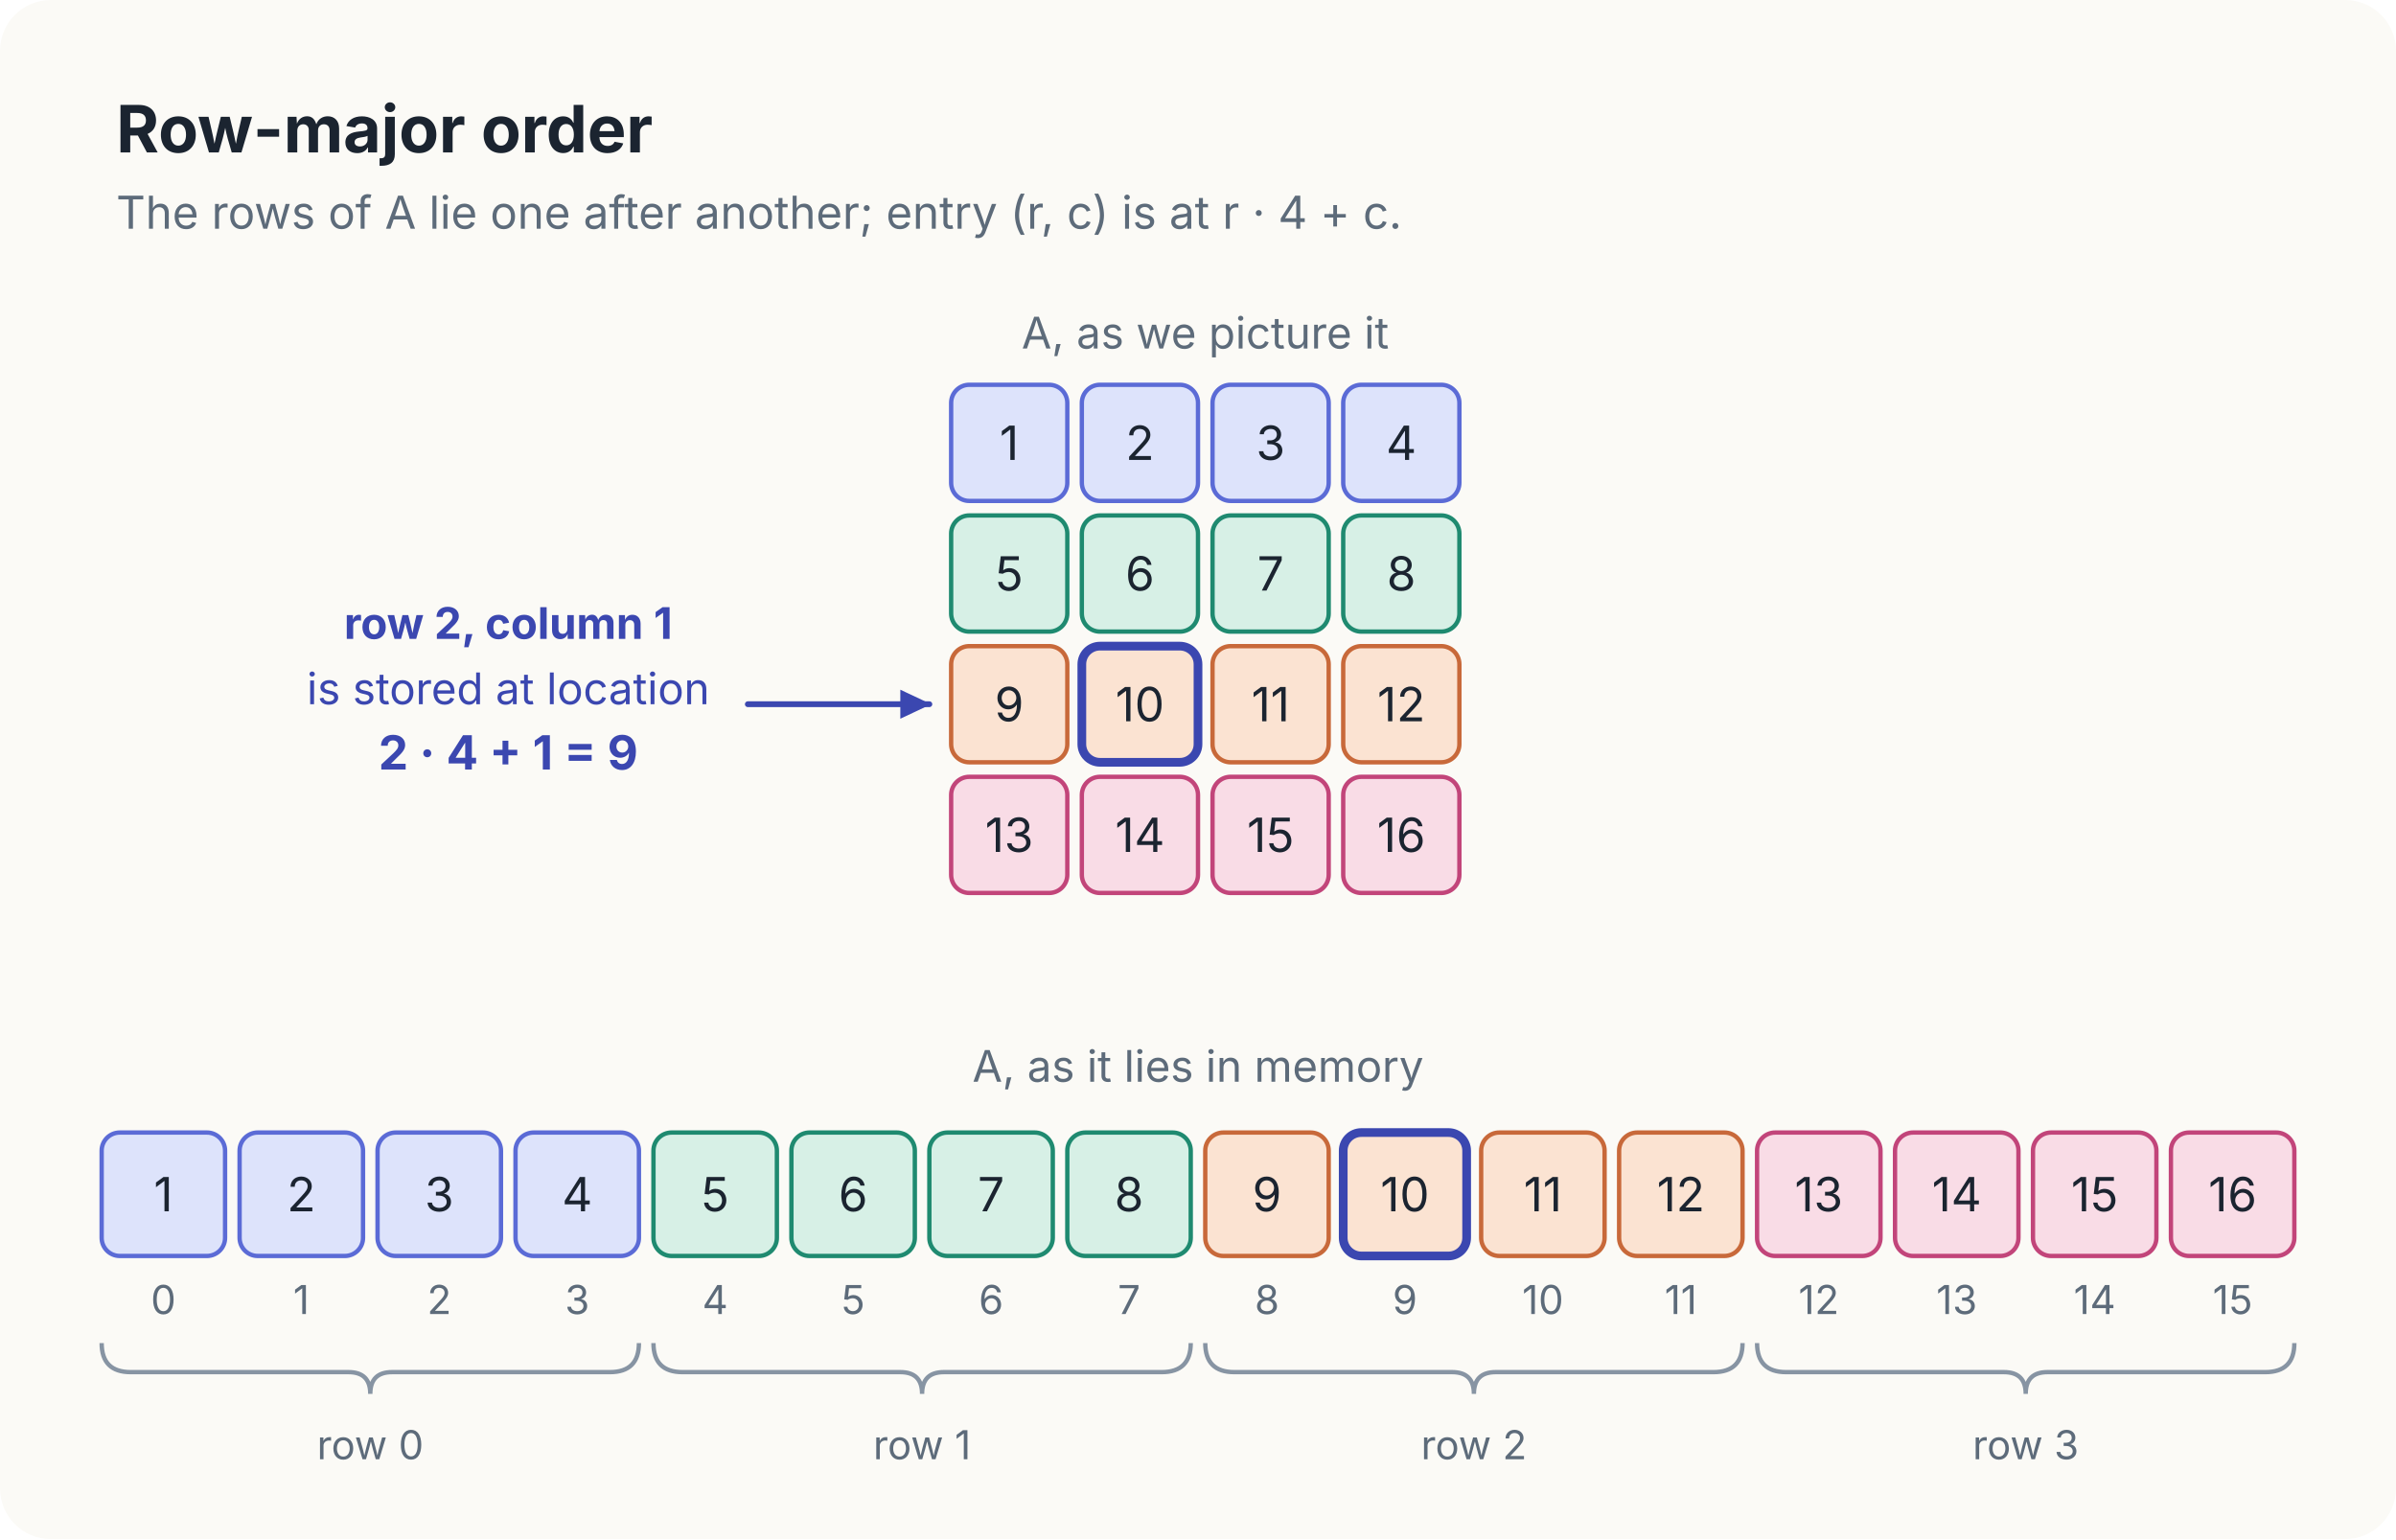
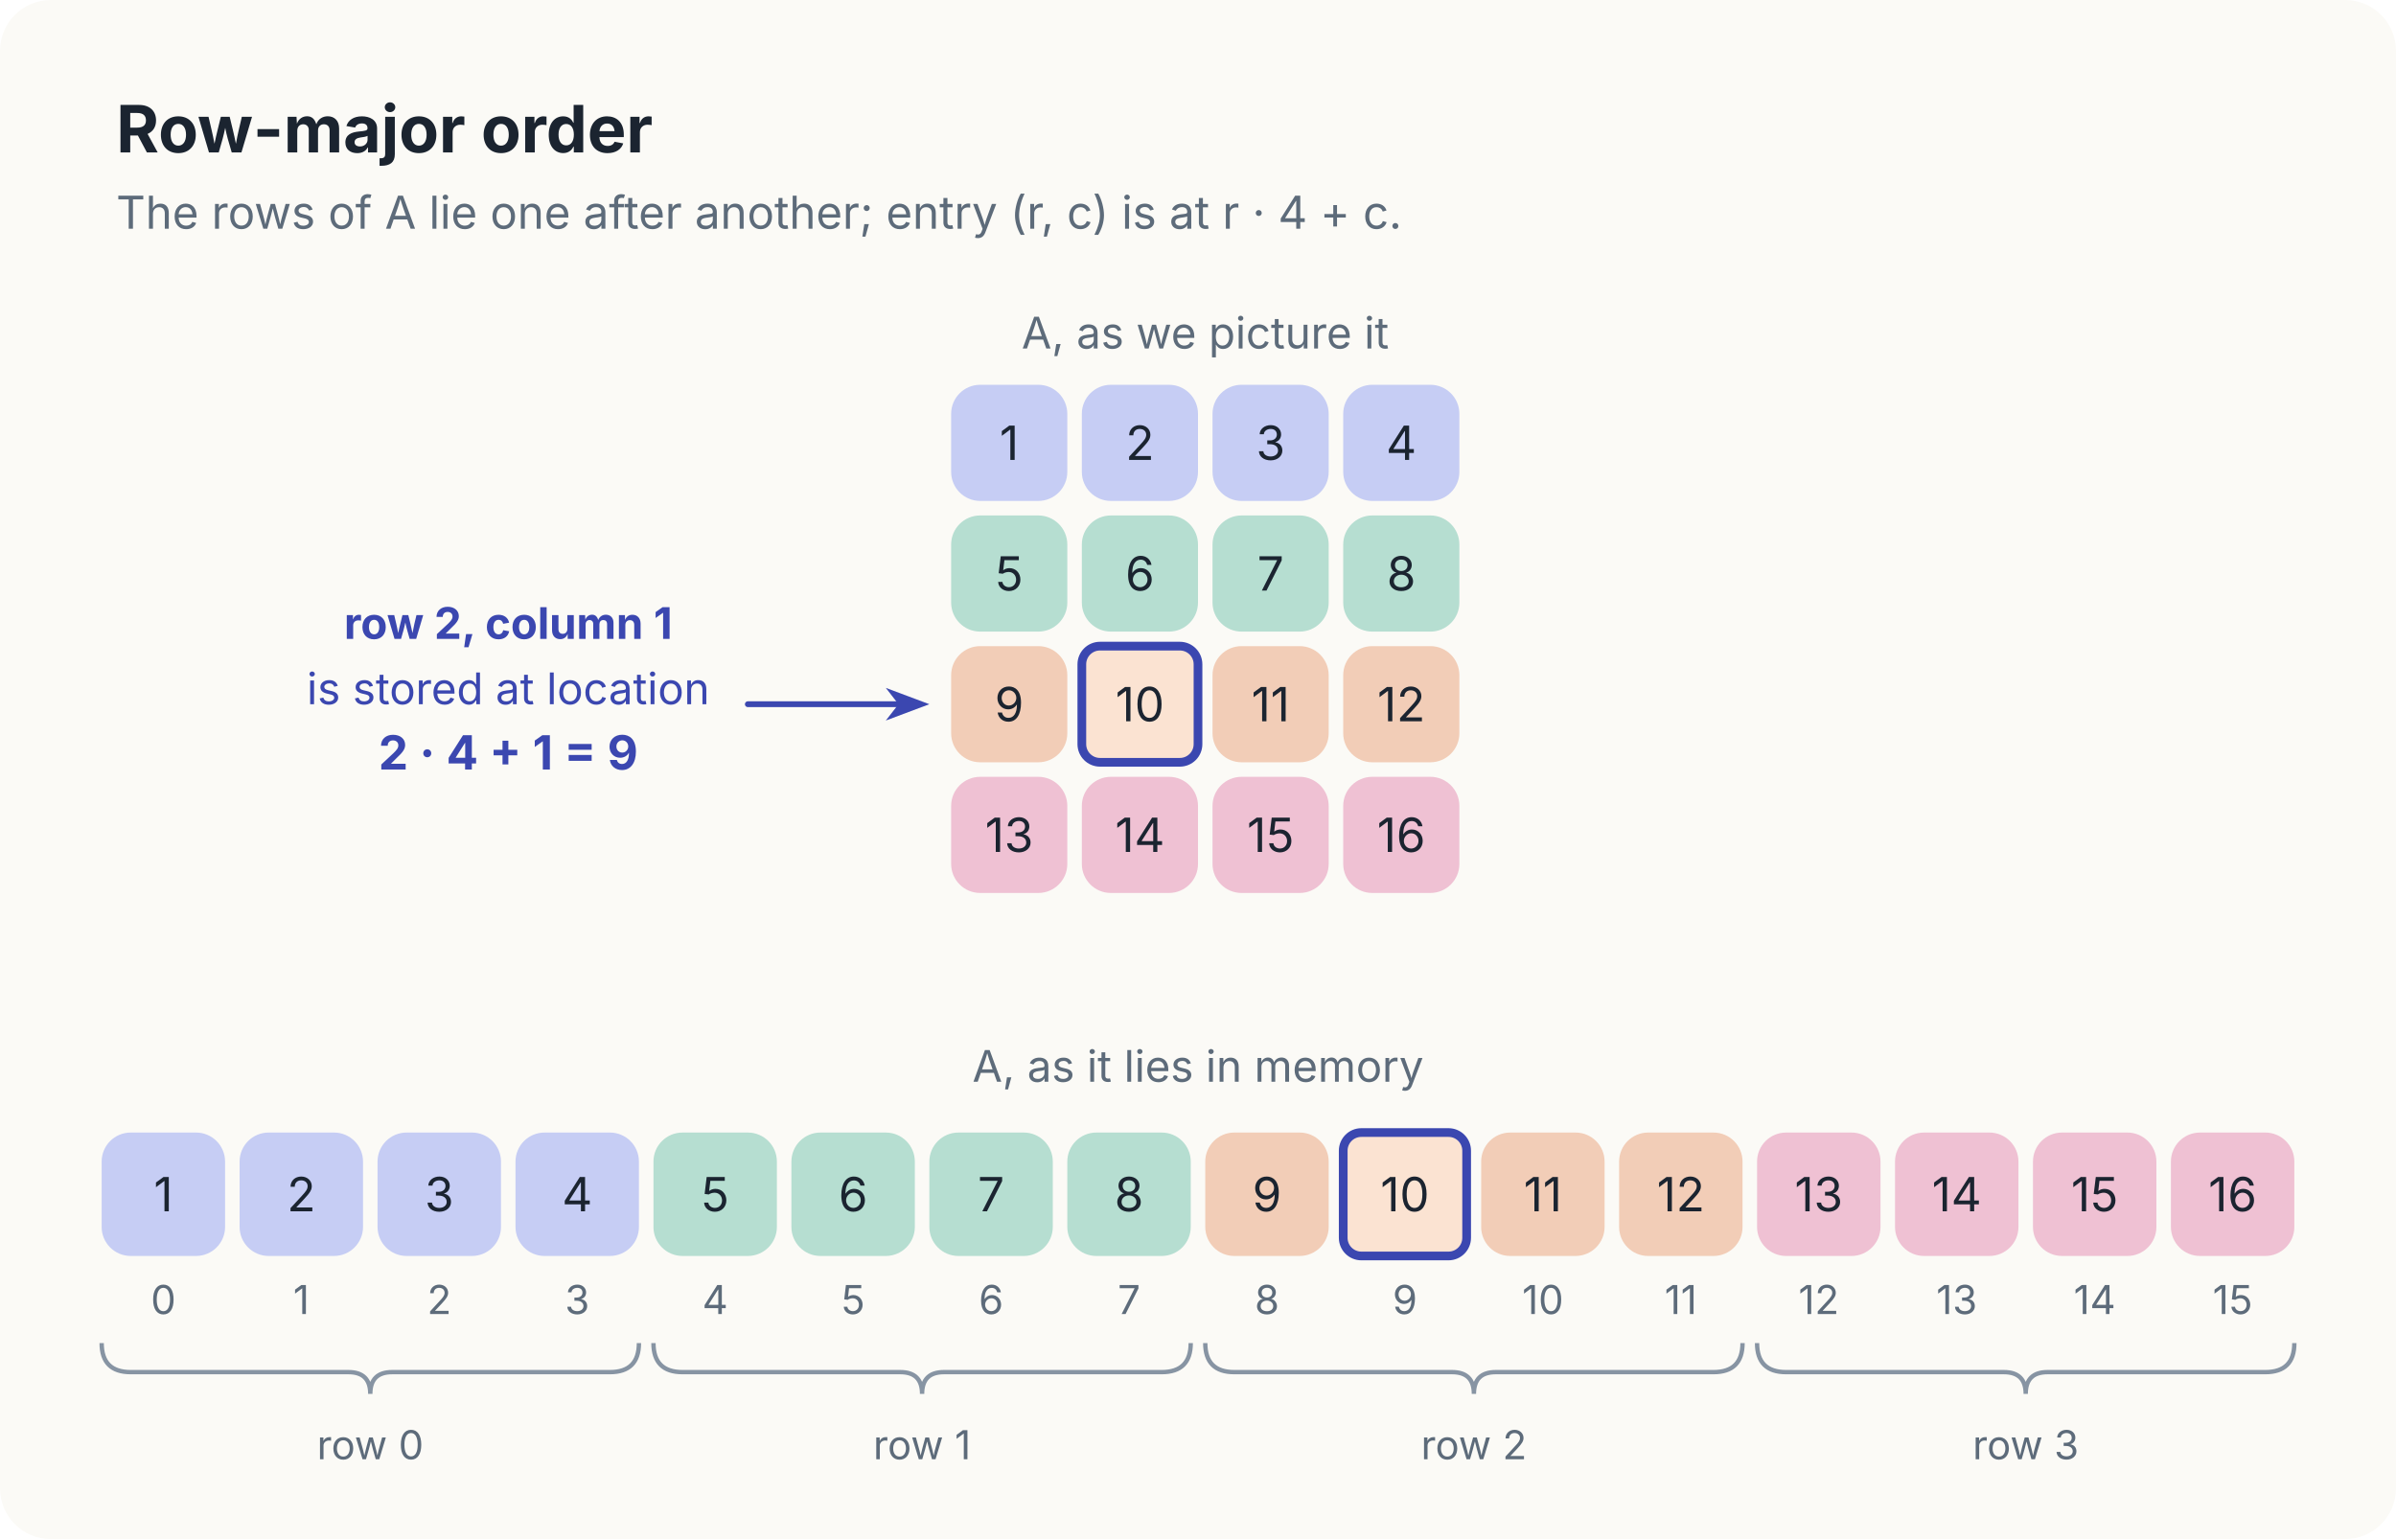
<svg xmlns="http://www.w3.org/2000/svg" viewBox="0 0 660 424" width="660" height="424" role="img" aria-label="Top: A as a 4 by 4 grid, 1 color per row; the entry 10 in row 2, column 1 is outlined. A note reads: row 2, column 1 is stored at location 2 times 4 plus 1 = 9. Bottom: the same 16 values in memory, locations 0 to 15, row 0 at 0 to 3, row 1 at 4 to 7, row 2 at 8 to 11 and row 3 at 12 to 15. The value 10 is outlined at location 9.">
+   <defs>
+     <filter id="m3-shadow" x="-10%" y="-20%" width="120%" height="160%">
+       <feDropShadow dx="0" dy="1" stdDeviation="1" flood-color="#000" flood-opacity="0.18" />
+       <feDropShadow dx="0" dy="1" stdDeviation="2" flood-color="#000" flood-opacity="0.10" />
+     </filter>
+   </defs>
  <style>
    text { font-family: Inter, "Segoe UI", "Helvetica Neue", Helvetica, Arial, sans-serif; fill: #1B2430; }
    .title { font-size: 18px; font-weight: 650; }
    .lede { font-size: 12.5px; fill: #5D6B7A; }
    .name { font-size: 14px; font-weight: 650; }
    .sub { font-size: 12px; fill: #5D6B7A; }
    .note { font-size: 12px; fill: #5D6B7A; }
    .tab { font-size: 11.5px; font-weight: 650; letter-spacing: 0.04em; fill: #5D6B7A; }
    .mono { font-family: "JetBrains Mono", "SF Mono", Menlo, Consolas, monospace; font-size: 12px; }
    .dim { fill: #8794A3; }
    .strong { font-weight: 700; }
    .trap { fill: #CF4526; font-weight: 700; }
    .pill { font-size: 11px; font-weight: 600; }
    .wire { fill: none; stroke: #3F5873; stroke-width: 1.8; stroke-linecap: round; stroke-linejoin: round; }
    .wire.danger { stroke: #CF4526; stroke-dasharray: 6 5; }
    .wire.idle { stroke: #7F8EA0; stroke-dasharray: 2 5; }
  </style>
  <defs>
    <filter id="lift" x="-10%" y="-10%" width="120%" height="135%">
      <feDropShadow dx="0" dy="2" stdDeviation="3" flood-color="#1B2430" flood-opacity="0.13" />
    </filter>
    <linearGradient id="thor-body" x1="0" y1="0" x2="0" y2="1">
      <stop offset="0" stop-color="#C6CCD5" />
      <stop offset="1" stop-color="#979EA9" />
    </linearGradient>
    <linearGradient id="switch-body" x1="0" y1="0" x2="0" y2="1">
      <stop offset="0" stop-color="#3B4656" />
      <stop offset="1" stop-color="#232B37" />
    </linearGradient>
-     <marker id="head" viewBox="0 0 10 10" refX="8.5" refY="5" markerUnits="userSpaceOnUse" markerWidth="11" markerHeight="11" orient="auto">
-       <path d="M0.5,1 L9,5 L0.5,9 Z" fill="#3F5873" />
+     <marker id="head" viewBox="0 0 12 9" refX="6" refY="4.5" markerUnits="userSpaceOnUse" markerWidth="12" markerHeight="9" orient="auto">
+       <path d="M0,0 L12,4.5 L0,9 L3.5,4.5 Z" fill="#3F5873" />
    </marker>
-     <marker id="head-danger" viewBox="0 0 10 10" refX="8.5" refY="5" markerUnits="userSpaceOnUse" markerWidth="11" markerHeight="11" orient="auto">
-       <path d="M0.5,1 L9,5 L0.5,9 Z" fill="#CF4526" />
+     <marker id="head-danger" viewBox="0 0 12 9" refX="6" refY="4.5" markerUnits="userSpaceOnUse" markerWidth="12" markerHeight="9" orient="auto">
+       <path d="M0,0 L12,4.5 L0,9 L3.5,4.5 Z" fill="#CF4526" />
    </marker>
-     <marker id="head-idle" viewBox="0 0 10 10" refX="8.5" refY="5" markerUnits="userSpaceOnUse" markerWidth="11" markerHeight="11" orient="auto">
-       <path d="M0.5,1 L9,5 L0.5,9 Z" fill="#7F8EA0" />
+     <marker id="head-idle" viewBox="0 0 12 9" refX="6" refY="4.5" markerUnits="userSpaceOnUse" markerWidth="12" markerHeight="9" orient="auto">
+       <path d="M0,0 L12,4.5 L0,9 L3.5,4.5 Z" fill="#7F8EA0" />
    </marker>
  </defs>
  <rect width="660" height="424" rx="14" fill="#FBFAF6" />
  <text x="32.0" y="42.0" class="title" text-anchor="start" xml:space="preserve">Row-major order</text>
  <text x="32.0" y="63.0" class="lede" text-anchor="start" xml:space="preserve">The rows of A lie one after another; entry (r, c) is at r · 4 + c.</text>
  <defs>
-     <marker id="tip-ink" viewBox="0 0 10 10" refX="8.5" refY="5" markerUnits="userSpaceOnUse" markerWidth="10" markerHeight="10" orient="auto">
-       <path d="M0.5,1 L9,5 L0.5,9 Z" fill="#3F5873" />
+     <marker id="tip-ink" viewBox="0 0 12 9" refX="6" refY="4.5" markerUnits="userSpaceOnUse" markerWidth="12" markerHeight="9" orient="auto">
+       <path d="M0,0 L12,4.5 L0,9 L3.5,4.5 Z" fill="#3F5873" />
    </marker>
-     <marker id="tip-deep" viewBox="0 0 10 10" refX="8.5" refY="5" markerUnits="userSpaceOnUse" markerWidth="10" markerHeight="10" orient="auto">
-       <path d="M0.5,1 L9,5 L0.5,9 Z" fill="#3B47B0" />
+     <marker id="tip-deep" viewBox="0 0 12 9" refX="6" refY="4.5" markerUnits="userSpaceOnUse" markerWidth="12" markerHeight="9" orient="auto">
+       <path d="M0,0 L12,4.5 L0,9 L3.5,4.5 Z" fill="#3B47B0" />
    </marker>
-     <marker id="tip-mint" viewBox="0 0 10 10" refX="8.5" refY="5" markerUnits="userSpaceOnUse" markerWidth="10" markerHeight="10" orient="auto">
-       <path d="M0.5,1 L9,5 L0.5,9 Z" fill="#1F8A70" />
+     <marker id="tip-mint" viewBox="0 0 12 9" refX="6" refY="4.5" markerUnits="userSpaceOnUse" markerWidth="12" markerHeight="9" orient="auto">
+       <path d="M0,0 L12,4.5 L0,9 L3.5,4.5 Z" fill="#1F8A70" />
    </marker>
  </defs>
  <text x="332.0" y="96.0" text-anchor="middle" font-size="12" style="fill:#5D6B7A" xml:space="preserve">A, as we picture it</text>
-   <rect x="262.0" y="106.0" width="32.0" height="32.0" rx="5" fill="#DDE3FB" stroke="#5B6BD6" stroke-width="1.2" />
+   <rect x="262.0" y="106.0" width="32.0" height="32.0" rx="8" fill="#C6CDF4" stroke="none" stroke-width="1.2" />
  <text x="278.0" y="126.7" text-anchor="middle" font-size="13" style="fill:#1B2430" xml:space="preserve">1</text>
-   <rect x="298.0" y="106.0" width="32.0" height="32.0" rx="5" fill="#DDE3FB" stroke="#5B6BD6" stroke-width="1.2" />
+   <rect x="298.0" y="106.0" width="32.0" height="32.0" rx="8" fill="#C6CDF4" stroke="none" stroke-width="1.2" />
  <text x="314.0" y="126.7" text-anchor="middle" font-size="13" style="fill:#1B2430" xml:space="preserve">2</text>
-   <rect x="334.0" y="106.0" width="32.0" height="32.0" rx="5" fill="#DDE3FB" stroke="#5B6BD6" stroke-width="1.2" />
+   <rect x="334.0" y="106.0" width="32.0" height="32.0" rx="8" fill="#C6CDF4" stroke="none" stroke-width="1.2" />
  <text x="350.0" y="126.7" text-anchor="middle" font-size="13" style="fill:#1B2430" xml:space="preserve">3</text>
-   <rect x="370.0" y="106.0" width="32.0" height="32.0" rx="5" fill="#DDE3FB" stroke="#5B6BD6" stroke-width="1.2" />
+   <rect x="370.0" y="106.0" width="32.0" height="32.0" rx="8" fill="#C6CDF4" stroke="none" stroke-width="1.2" />
  <text x="386.0" y="126.7" text-anchor="middle" font-size="13" style="fill:#1B2430" xml:space="preserve">4</text>
-   <rect x="262.0" y="142.0" width="32.0" height="32.0" rx="5" fill="#D7F0E6" stroke="#1F8A70" stroke-width="1.2" />
+   <rect x="262.0" y="142.0" width="32.0" height="32.0" rx="8" fill="#B6DED1" stroke="none" stroke-width="1.2" />
  <text x="278.0" y="162.7" text-anchor="middle" font-size="13" style="fill:#1B2430" xml:space="preserve">5</text>
-   <rect x="298.0" y="142.0" width="32.0" height="32.0" rx="5" fill="#D7F0E6" stroke="#1F8A70" stroke-width="1.2" />
+   <rect x="298.0" y="142.0" width="32.0" height="32.0" rx="8" fill="#B6DED1" stroke="none" stroke-width="1.2" />
  <text x="314.0" y="162.7" text-anchor="middle" font-size="13" style="fill:#1B2430" xml:space="preserve">6</text>
-   <rect x="334.0" y="142.0" width="32.0" height="32.0" rx="5" fill="#D7F0E6" stroke="#1F8A70" stroke-width="1.2" />
+   <rect x="334.0" y="142.0" width="32.0" height="32.0" rx="8" fill="#B6DED1" stroke="none" stroke-width="1.2" />
  <text x="350.0" y="162.7" text-anchor="middle" font-size="13" style="fill:#1B2430" xml:space="preserve">7</text>
-   <rect x="370.0" y="142.0" width="32.0" height="32.0" rx="5" fill="#D7F0E6" stroke="#1F8A70" stroke-width="1.2" />
+   <rect x="370.0" y="142.0" width="32.0" height="32.0" rx="8" fill="#B6DED1" stroke="none" stroke-width="1.2" />
  <text x="386.0" y="162.7" text-anchor="middle" font-size="13" style="fill:#1B2430" xml:space="preserve">8</text>
-   <rect x="262.0" y="178.0" width="32.0" height="32.0" rx="5" fill="#FBE3D2" stroke="#C8693A" stroke-width="1.2" />
+   <rect x="262.0" y="178.0" width="32.0" height="32.0" rx="8" fill="#F2CDB7" stroke="none" stroke-width="1.2" />
  <text x="278.0" y="198.7" text-anchor="middle" font-size="13" style="fill:#1B2430" xml:space="preserve">9</text>
  <rect x="298.0" y="178.0" width="32.0" height="32.0" rx="5" fill="#FBE3D2" stroke="#3B47B0" stroke-width="2.4" />
  <text x="314.0" y="198.7" text-anchor="middle" font-size="13" style="fill:#1B2430" xml:space="preserve">10</text>
-   <rect x="334.0" y="178.0" width="32.0" height="32.0" rx="5" fill="#FBE3D2" stroke="#C8693A" stroke-width="1.2" />
+   <rect x="334.0" y="178.0" width="32.0" height="32.0" rx="8" fill="#F2CDB7" stroke="none" stroke-width="1.2" />
  <text x="350.0" y="198.7" text-anchor="middle" font-size="13" style="fill:#1B2430" xml:space="preserve">11</text>
-   <rect x="370.0" y="178.0" width="32.0" height="32.0" rx="5" fill="#FBE3D2" stroke="#C8693A" stroke-width="1.2" />
+   <rect x="370.0" y="178.0" width="32.0" height="32.0" rx="8" fill="#F2CDB7" stroke="none" stroke-width="1.2" />
  <text x="386.0" y="198.7" text-anchor="middle" font-size="13" style="fill:#1B2430" xml:space="preserve">12</text>
-   <rect x="262.0" y="214.0" width="32.0" height="32.0" rx="5" fill="#F9DCE6" stroke="#C2457A" stroke-width="1.2" />
+   <rect x="262.0" y="214.0" width="32.0" height="32.0" rx="8" fill="#EFC1D3" stroke="none" stroke-width="1.2" />
  <text x="278.0" y="234.7" text-anchor="middle" font-size="13" style="fill:#1B2430" xml:space="preserve">13</text>
-   <rect x="298.0" y="214.0" width="32.0" height="32.0" rx="5" fill="#F9DCE6" stroke="#C2457A" stroke-width="1.2" />
+   <rect x="298.0" y="214.0" width="32.0" height="32.0" rx="8" fill="#EFC1D3" stroke="none" stroke-width="1.2" />
  <text x="314.0" y="234.7" text-anchor="middle" font-size="13" style="fill:#1B2430" xml:space="preserve">14</text>
-   <rect x="334.0" y="214.0" width="32.0" height="32.0" rx="5" fill="#F9DCE6" stroke="#C2457A" stroke-width="1.2" />
+   <rect x="334.0" y="214.0" width="32.0" height="32.0" rx="8" fill="#EFC1D3" stroke="none" stroke-width="1.2" />
  <text x="350.0" y="234.7" text-anchor="middle" font-size="13" style="fill:#1B2430" xml:space="preserve">15</text>
-   <rect x="370.0" y="214.0" width="32.0" height="32.0" rx="5" fill="#F9DCE6" stroke="#C2457A" stroke-width="1.2" />
+   <rect x="370.0" y="214.0" width="32.0" height="32.0" rx="8" fill="#EFC1D3" stroke="none" stroke-width="1.2" />
  <text x="386.0" y="234.7" text-anchor="middle" font-size="13" style="fill:#1B2430" xml:space="preserve">16</text>
  <text x="140.0" y="176.0" text-anchor="middle" font-size="12" font-weight="650" style="fill:#3B47B0" xml:space="preserve">row 2, column 1</text>
  <text x="140.0" y="194.0" text-anchor="middle" font-size="12" style="fill:#3B47B0" xml:space="preserve">is stored at location</text>
  <text x="140.0" y="212.0" text-anchor="middle" font-size="13" font-weight="650" style="fill:#3B47B0" xml:space="preserve">2 · 4 + 1 = 9</text>
-   <path d="M206.0,194.0 L256.0,194.0" fill="none" stroke="#3B47B0" stroke-width="1.6" stroke-linecap="round" marker-end="url(#tip-deep)" />
+   <path d="M206.0,194.0 L250.0,194.0" fill="none" stroke="#3B47B0" stroke-width="1.6" stroke-linecap="round" marker-end="url(#tip-deep)" />
  <text x="330.0" y="298.0" text-anchor="middle" font-size="12" style="fill:#5D6B7A" xml:space="preserve">A, as it lies in memory</text>
-   <rect x="28.0" y="312.0" width="34.0" height="34.0" rx="5" fill="#DDE3FB" stroke="#5B6BD6" stroke-width="1.2" />
+   <rect x="28.0" y="312.0" width="34.0" height="34.0" rx="8" fill="#C6CDF4" stroke="none" stroke-width="1.2" />
  <text x="45.0" y="333.7" text-anchor="middle" font-size="13" style="fill:#1B2430" xml:space="preserve">1</text>
  <text x="45.0" y="362.0" text-anchor="middle" font-size="11" style="fill:#5D6B7A" xml:space="preserve">0</text>
-   <rect x="66.0" y="312.0" width="34.0" height="34.0" rx="5" fill="#DDE3FB" stroke="#5B6BD6" stroke-width="1.2" />
+   <rect x="66.0" y="312.0" width="34.0" height="34.0" rx="8" fill="#C6CDF4" stroke="none" stroke-width="1.2" />
  <text x="83.0" y="333.7" text-anchor="middle" font-size="13" style="fill:#1B2430" xml:space="preserve">2</text>
  <text x="83.0" y="362.0" text-anchor="middle" font-size="11" style="fill:#5D6B7A" xml:space="preserve">1</text>
-   <rect x="104.0" y="312.0" width="34.0" height="34.0" rx="5" fill="#DDE3FB" stroke="#5B6BD6" stroke-width="1.2" />
+   <rect x="104.0" y="312.0" width="34.0" height="34.0" rx="8" fill="#C6CDF4" stroke="none" stroke-width="1.2" />
  <text x="121.0" y="333.7" text-anchor="middle" font-size="13" style="fill:#1B2430" xml:space="preserve">3</text>
  <text x="121.0" y="362.0" text-anchor="middle" font-size="11" style="fill:#5D6B7A" xml:space="preserve">2</text>
-   <rect x="142.0" y="312.0" width="34.0" height="34.0" rx="5" fill="#DDE3FB" stroke="#5B6BD6" stroke-width="1.2" />
+   <rect x="142.0" y="312.0" width="34.0" height="34.0" rx="8" fill="#C6CDF4" stroke="none" stroke-width="1.2" />
  <text x="159.0" y="333.7" text-anchor="middle" font-size="13" style="fill:#1B2430" xml:space="preserve">4</text>
  <text x="159.0" y="362.0" text-anchor="middle" font-size="11" style="fill:#5D6B7A" xml:space="preserve">3</text>
-   <rect x="180.0" y="312.0" width="34.0" height="34.0" rx="5" fill="#D7F0E6" stroke="#1F8A70" stroke-width="1.2" />
+   <rect x="180.0" y="312.0" width="34.0" height="34.0" rx="8" fill="#B6DED1" stroke="none" stroke-width="1.2" />
  <text x="197.0" y="333.7" text-anchor="middle" font-size="13" style="fill:#1B2430" xml:space="preserve">5</text>
  <text x="197.0" y="362.0" text-anchor="middle" font-size="11" style="fill:#5D6B7A" xml:space="preserve">4</text>
-   <rect x="218.0" y="312.0" width="34.0" height="34.0" rx="5" fill="#D7F0E6" stroke="#1F8A70" stroke-width="1.2" />
+   <rect x="218.0" y="312.0" width="34.0" height="34.0" rx="8" fill="#B6DED1" stroke="none" stroke-width="1.2" />
  <text x="235.0" y="333.7" text-anchor="middle" font-size="13" style="fill:#1B2430" xml:space="preserve">6</text>
  <text x="235.0" y="362.0" text-anchor="middle" font-size="11" style="fill:#5D6B7A" xml:space="preserve">5</text>
-   <rect x="256.0" y="312.0" width="34.0" height="34.0" rx="5" fill="#D7F0E6" stroke="#1F8A70" stroke-width="1.2" />
+   <rect x="256.0" y="312.0" width="34.0" height="34.0" rx="8" fill="#B6DED1" stroke="none" stroke-width="1.2" />
  <text x="273.0" y="333.7" text-anchor="middle" font-size="13" style="fill:#1B2430" xml:space="preserve">7</text>
  <text x="273.0" y="362.0" text-anchor="middle" font-size="11" style="fill:#5D6B7A" xml:space="preserve">6</text>
-   <rect x="294.0" y="312.0" width="34.0" height="34.0" rx="5" fill="#D7F0E6" stroke="#1F8A70" stroke-width="1.2" />
+   <rect x="294.0" y="312.0" width="34.0" height="34.0" rx="8" fill="#B6DED1" stroke="none" stroke-width="1.2" />
  <text x="311.0" y="333.7" text-anchor="middle" font-size="13" style="fill:#1B2430" xml:space="preserve">8</text>
  <text x="311.0" y="362.0" text-anchor="middle" font-size="11" style="fill:#5D6B7A" xml:space="preserve">7</text>
-   <rect x="332.0" y="312.0" width="34.0" height="34.0" rx="5" fill="#FBE3D2" stroke="#C8693A" stroke-width="1.2" />
+   <rect x="332.0" y="312.0" width="34.0" height="34.0" rx="8" fill="#F2CDB7" stroke="none" stroke-width="1.2" />
  <text x="349.0" y="333.7" text-anchor="middle" font-size="13" style="fill:#1B2430" xml:space="preserve">9</text>
  <text x="349.0" y="362.0" text-anchor="middle" font-size="11" style="fill:#5D6B7A" xml:space="preserve">8</text>
  <rect x="370.0" y="312.0" width="34.0" height="34.0" rx="5" fill="#FBE3D2" stroke="#3B47B0" stroke-width="2.4" />
  <text x="387.0" y="333.7" text-anchor="middle" font-size="13" style="fill:#1B2430" xml:space="preserve">10</text>
  <text x="387.0" y="362.0" text-anchor="middle" font-size="11" style="fill:#5D6B7A" xml:space="preserve">9</text>
-   <rect x="408.0" y="312.0" width="34.0" height="34.0" rx="5" fill="#FBE3D2" stroke="#C8693A" stroke-width="1.2" />
+   <rect x="408.0" y="312.0" width="34.0" height="34.0" rx="8" fill="#F2CDB7" stroke="none" stroke-width="1.2" />
  <text x="425.0" y="333.7" text-anchor="middle" font-size="13" style="fill:#1B2430" xml:space="preserve">11</text>
  <text x="425.0" y="362.0" text-anchor="middle" font-size="11" style="fill:#5D6B7A" xml:space="preserve">10</text>
-   <rect x="446.0" y="312.0" width="34.0" height="34.0" rx="5" fill="#FBE3D2" stroke="#C8693A" stroke-width="1.2" />
+   <rect x="446.0" y="312.0" width="34.0" height="34.0" rx="8" fill="#F2CDB7" stroke="none" stroke-width="1.2" />
  <text x="463.0" y="333.7" text-anchor="middle" font-size="13" style="fill:#1B2430" xml:space="preserve">12</text>
  <text x="463.0" y="362.0" text-anchor="middle" font-size="11" style="fill:#5D6B7A" xml:space="preserve">11</text>
-   <rect x="484.0" y="312.0" width="34.0" height="34.0" rx="5" fill="#F9DCE6" stroke="#C2457A" stroke-width="1.2" />
+   <rect x="484.0" y="312.0" width="34.0" height="34.0" rx="8" fill="#EFC1D3" stroke="none" stroke-width="1.2" />
  <text x="501.0" y="333.7" text-anchor="middle" font-size="13" style="fill:#1B2430" xml:space="preserve">13</text>
  <text x="501.0" y="362.0" text-anchor="middle" font-size="11" style="fill:#5D6B7A" xml:space="preserve">12</text>
-   <rect x="522.0" y="312.0" width="34.0" height="34.0" rx="5" fill="#F9DCE6" stroke="#C2457A" stroke-width="1.2" />
+   <rect x="522.0" y="312.0" width="34.0" height="34.0" rx="8" fill="#EFC1D3" stroke="none" stroke-width="1.2" />
  <text x="539.0" y="333.7" text-anchor="middle" font-size="13" style="fill:#1B2430" xml:space="preserve">14</text>
  <text x="539.0" y="362.0" text-anchor="middle" font-size="11" style="fill:#5D6B7A" xml:space="preserve">13</text>
-   <rect x="560.0" y="312.0" width="34.0" height="34.0" rx="5" fill="#F9DCE6" stroke="#C2457A" stroke-width="1.2" />
+   <rect x="560.0" y="312.0" width="34.0" height="34.0" rx="8" fill="#EFC1D3" stroke="none" stroke-width="1.2" />
  <text x="577.0" y="333.7" text-anchor="middle" font-size="13" style="fill:#1B2430" xml:space="preserve">15</text>
  <text x="577.0" y="362.0" text-anchor="middle" font-size="11" style="fill:#5D6B7A" xml:space="preserve">14</text>
-   <rect x="598.0" y="312.0" width="34.0" height="34.0" rx="5" fill="#F9DCE6" stroke="#C2457A" stroke-width="1.2" />
+   <rect x="598.0" y="312.0" width="34.0" height="34.0" rx="8" fill="#EFC1D3" stroke="none" stroke-width="1.2" />
  <text x="615.0" y="333.7" text-anchor="middle" font-size="13" style="fill:#1B2430" xml:space="preserve">16</text>
  <text x="615.0" y="362.0" text-anchor="middle" font-size="11" style="fill:#5D6B7A" xml:space="preserve">15</text>
  <path d="M28,370 q0,8 8,8 H96.0 q6,0 6,6 q0,-6 6,-6 H168 q8,0 8,-8" fill="none" stroke="#8794A3" stroke-width="1.2" />
  <text x="102.0" y="402.0" text-anchor="middle" font-size="11" style="fill:#5D6B7A" xml:space="preserve">row 0</text>
  <path d="M180,370 q0,8 8,8 H248.0 q6,0 6,6 q0,-6 6,-6 H320 q8,0 8,-8" fill="none" stroke="#8794A3" stroke-width="1.2" />
  <text x="254.0" y="402.0" text-anchor="middle" font-size="11" style="fill:#5D6B7A" xml:space="preserve">row 1</text>
  <path d="M332,370 q0,8 8,8 H400.0 q6,0 6,6 q0,-6 6,-6 H472 q8,0 8,-8" fill="none" stroke="#8794A3" stroke-width="1.2" />
  <text x="406.0" y="402.0" text-anchor="middle" font-size="11" style="fill:#5D6B7A" xml:space="preserve">row 2</text>
  <path d="M484,370 q0,8 8,8 H552.0 q6,0 6,6 q0,-6 6,-6 H624 q8,0 8,-8" fill="none" stroke="#8794A3" stroke-width="1.2" />
  <text x="558.0" y="402.0" text-anchor="middle" font-size="11" style="fill:#5D6B7A" xml:space="preserve">row 3</text>
</svg>
